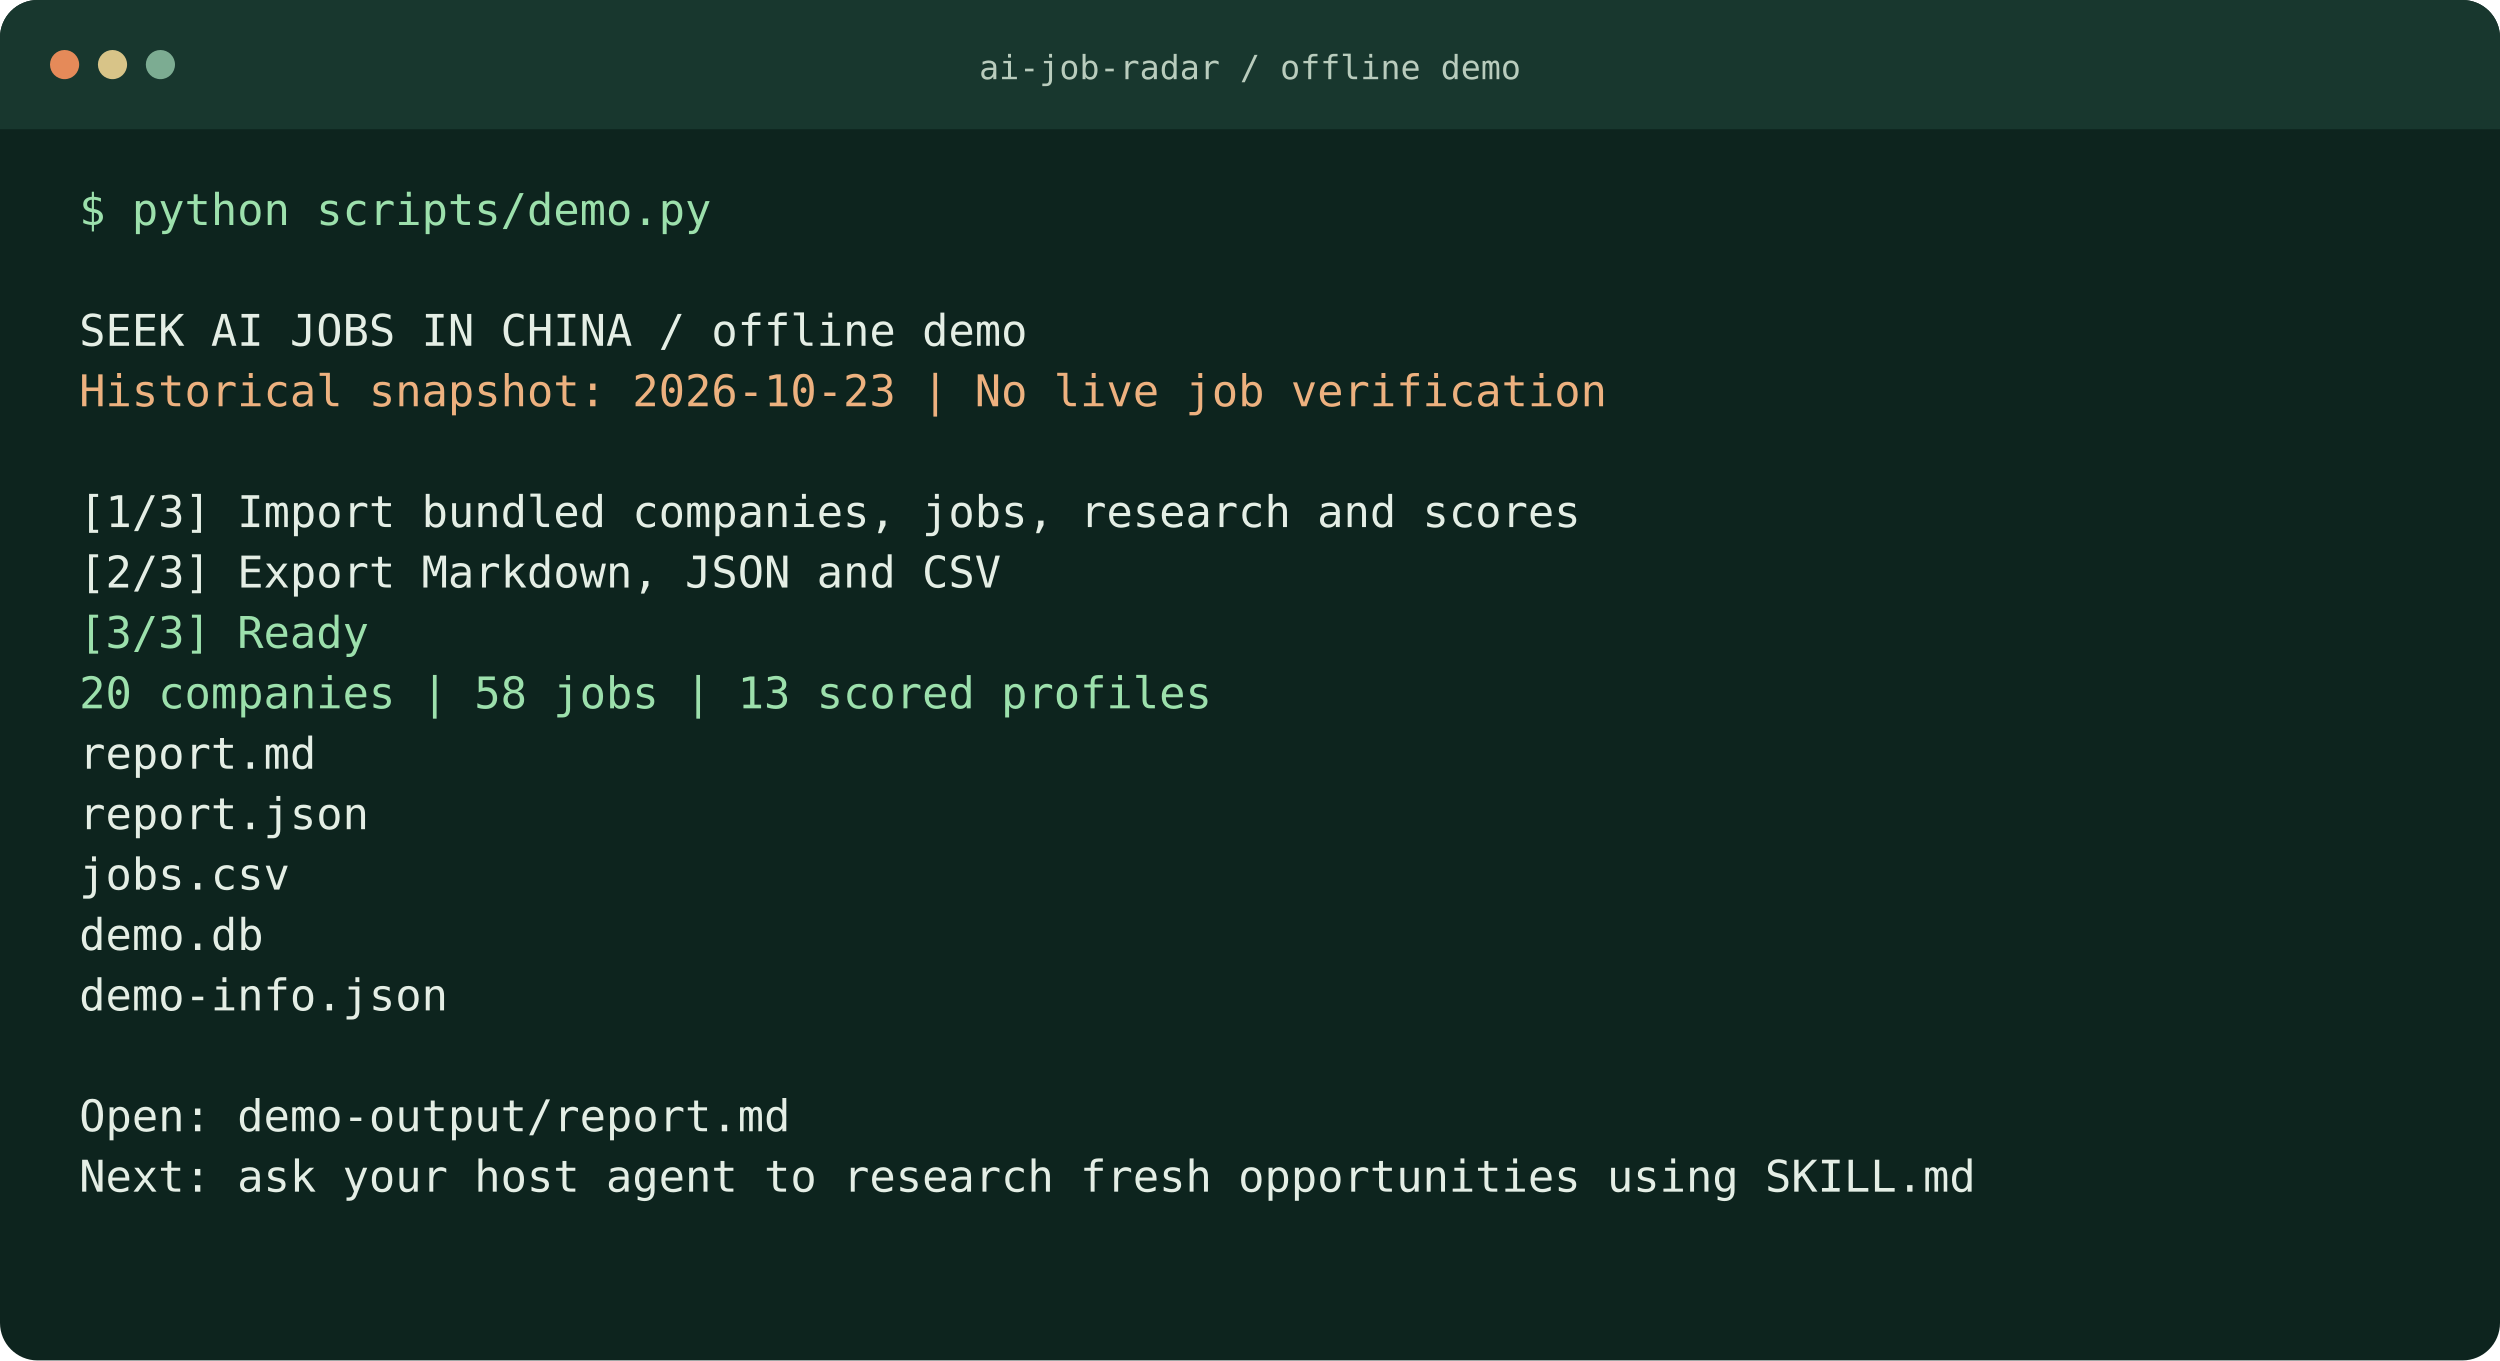
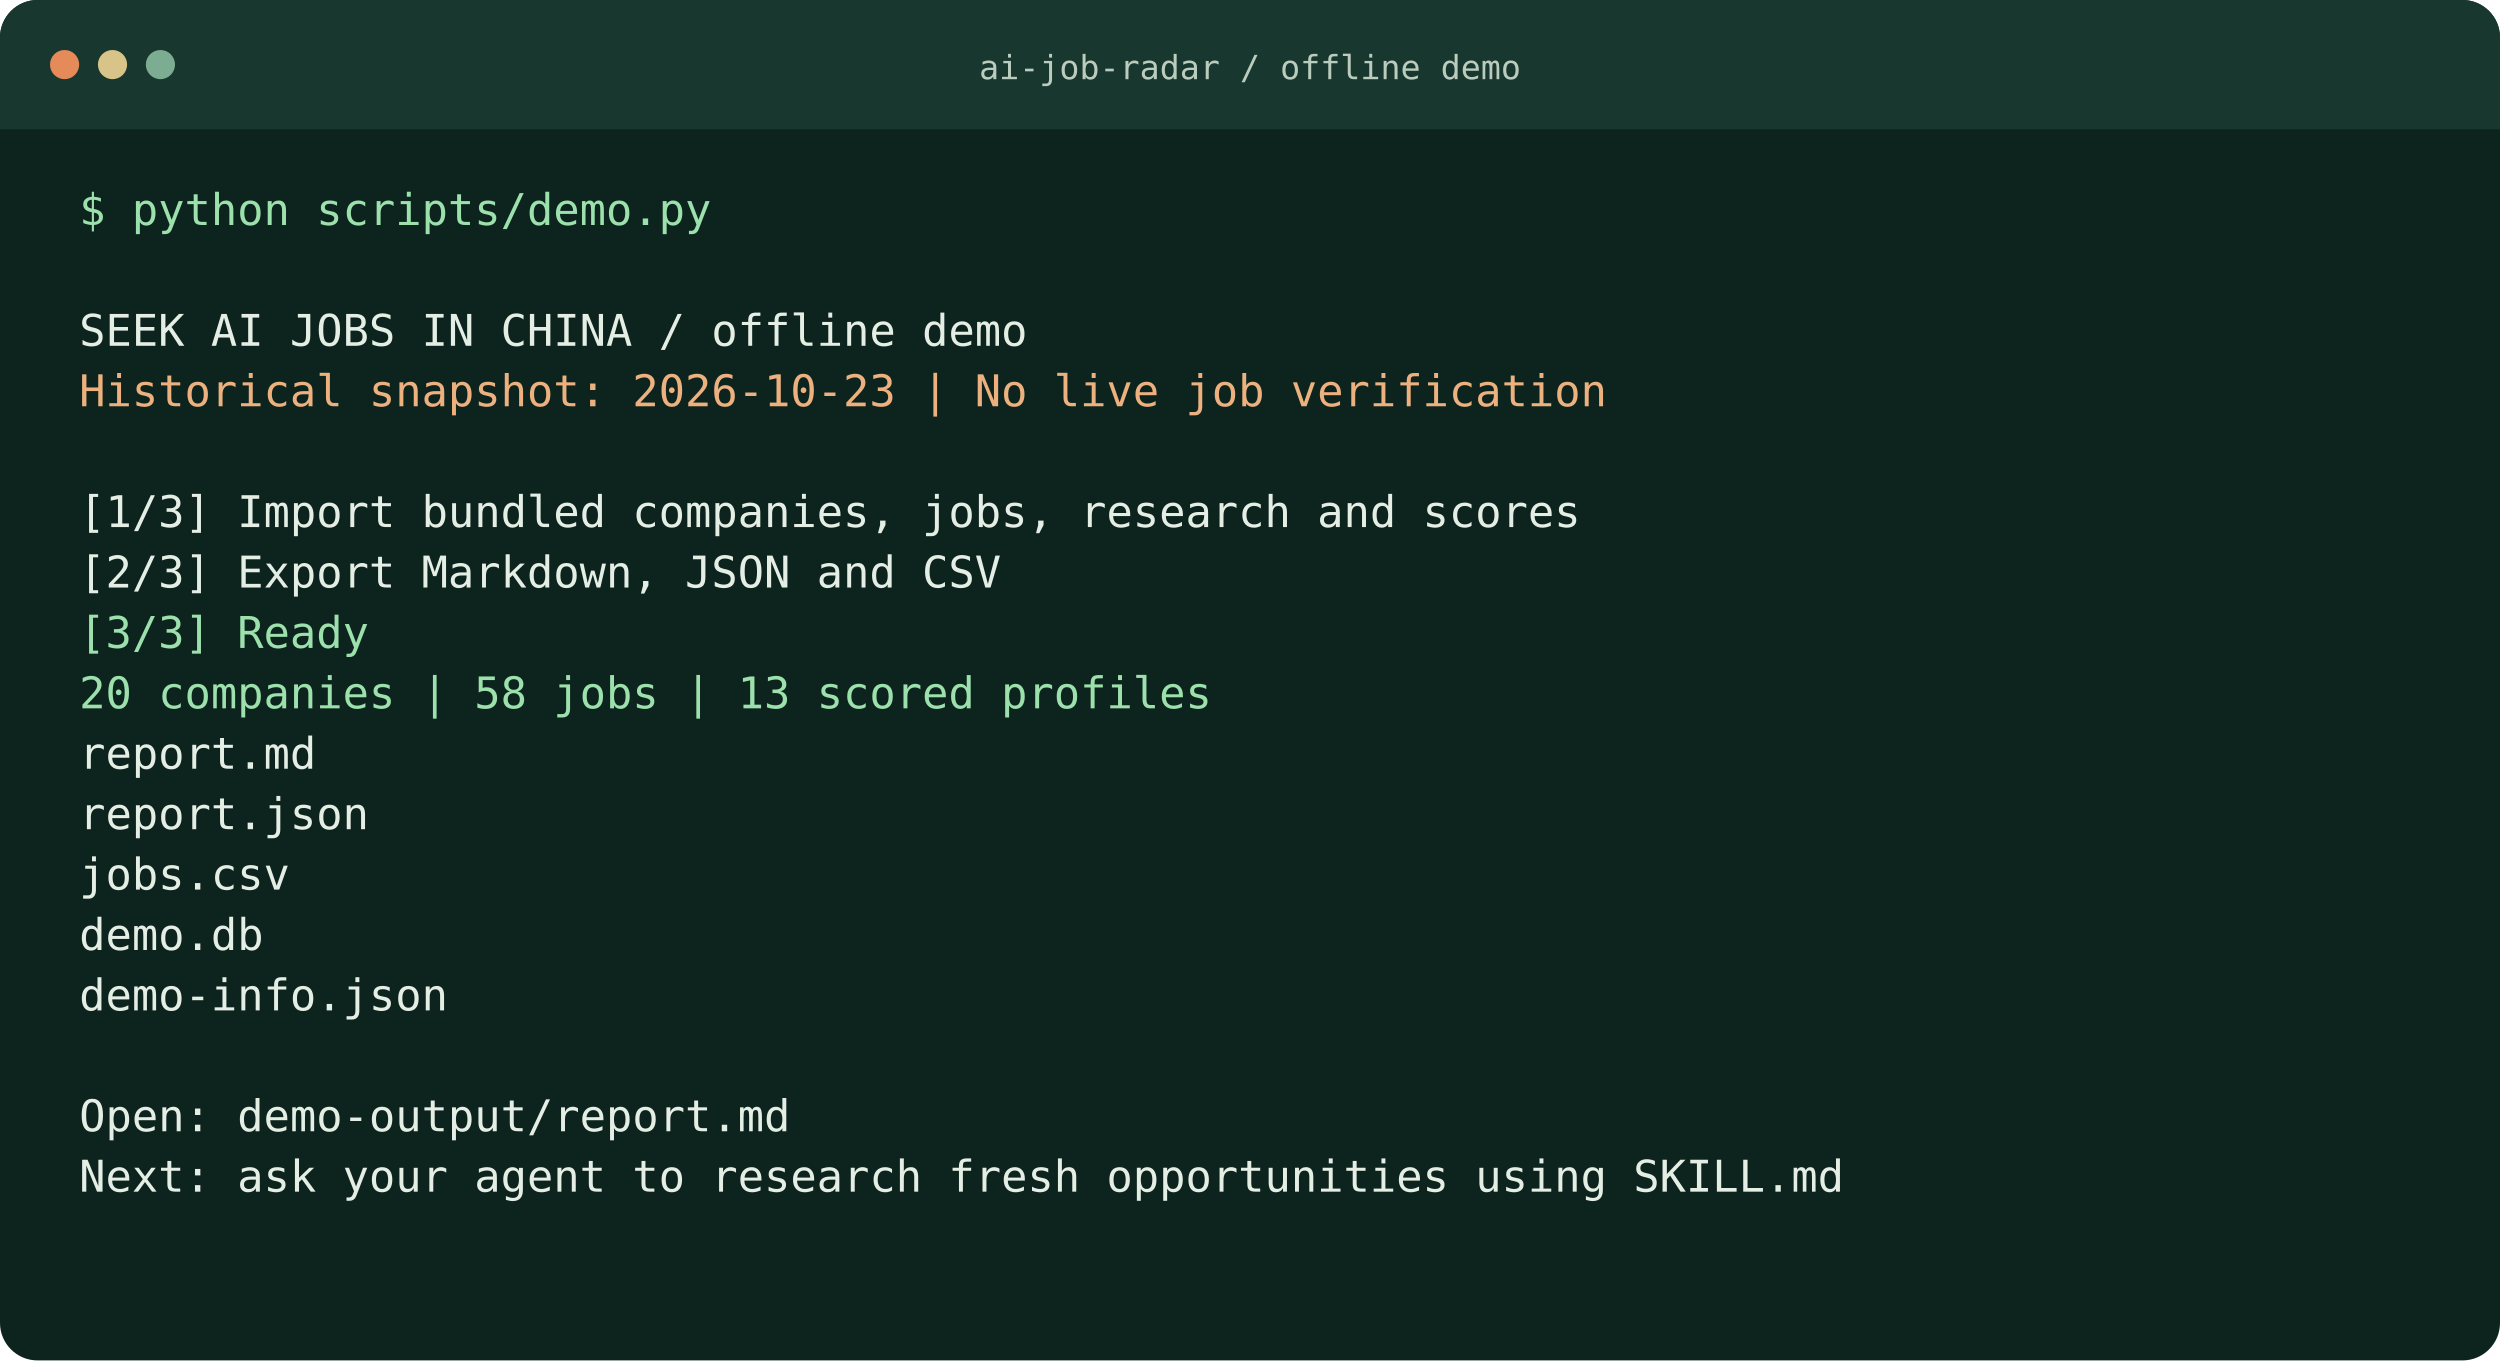
<svg xmlns="http://www.w3.org/2000/svg" width="1200" height="653" viewBox="0 0 1200 653" role="img" aria-labelledby="title desc">
  <rect width="1200" height="653" rx="18" fill="#0d241e" />
  <path d="M18 0h1164a18 18 0 0 1 18 18v44H0V18A18 18 0 0 1 18 0" fill="#18372e" />
  <circle cx="31" cy="31" r="7" fill="#e58a59" />
  <circle cx="54" cy="31" r="7" fill="#d8c488" />
  <circle cx="77" cy="31" r="7" fill="#7cac92" />
  <text x="600" y="38" text-anchor="middle" fill="#b9ccbd" font-family="monospace" font-size="16">ai-job-radar / offline demo</text>
  <text x="38" y="108" fill="#9ce0ac" font-family="Consolas, monospace" font-size="21">$ python scripts/demo.py</text>
  <text x="38" y="137" fill="#e4eee5" font-family="Consolas, monospace" font-size="21" />
  <text x="38" y="166" fill="#e4eee5" font-family="Consolas, monospace" font-size="21">SEEK AI JOBS IN CHINA / offline demo</text>
  <text x="38" y="195" fill="#edb17f" font-family="Consolas, monospace" font-size="21">Historical snapshot: 2026-10-23 | No live job verification</text>
  <text x="38" y="224" fill="#e4eee5" font-family="Consolas, monospace" font-size="21" />
  <text x="38" y="253" fill="#e4eee5" font-family="Consolas, monospace" font-size="21">[1/3] Import bundled companies, jobs, research and scores</text>
  <text x="38" y="282" fill="#e4eee5" font-family="Consolas, monospace" font-size="21">[2/3] Export Markdown, JSON and CSV</text>
  <text x="38" y="311" fill="#9ce0ac" font-family="Consolas, monospace" font-size="21">[3/3] Ready</text>
  <text x="38" y="340" fill="#9ce0ac" font-family="Consolas, monospace" font-size="21">20 companies | 58 jobs | 13 scored profiles</text>
  <text x="38" y="369" fill="#e4eee5" font-family="Consolas, monospace" font-size="21">  report.md</text>
  <text x="38" y="398" fill="#e4eee5" font-family="Consolas, monospace" font-size="21">  report.json</text>
  <text x="38" y="427" fill="#e4eee5" font-family="Consolas, monospace" font-size="21">  jobs.csv</text>
  <text x="38" y="456" fill="#e4eee5" font-family="Consolas, monospace" font-size="21">  demo.db</text>
  <text x="38" y="485" fill="#e4eee5" font-family="Consolas, monospace" font-size="21">  demo-info.json</text>
  <text x="38" y="514" fill="#e4eee5" font-family="Consolas, monospace" font-size="21" />
  <text x="38" y="543" fill="#e4eee5" font-family="Consolas, monospace" font-size="21">Open: demo-output/report.md</text>
-   <text x="38" y="572" fill="#e4eee5" font-family="Consolas, monospace" font-size="21">Next: ask your host agent to research fresh opportunities using SKILL.md</text>
+   <text x="38" y="572" fill="#e4eee5" font-family="Consolas, monospace" font-size="21">Next: ask your agent to research fresh opportunities using SKILL.md</text>
</svg>
